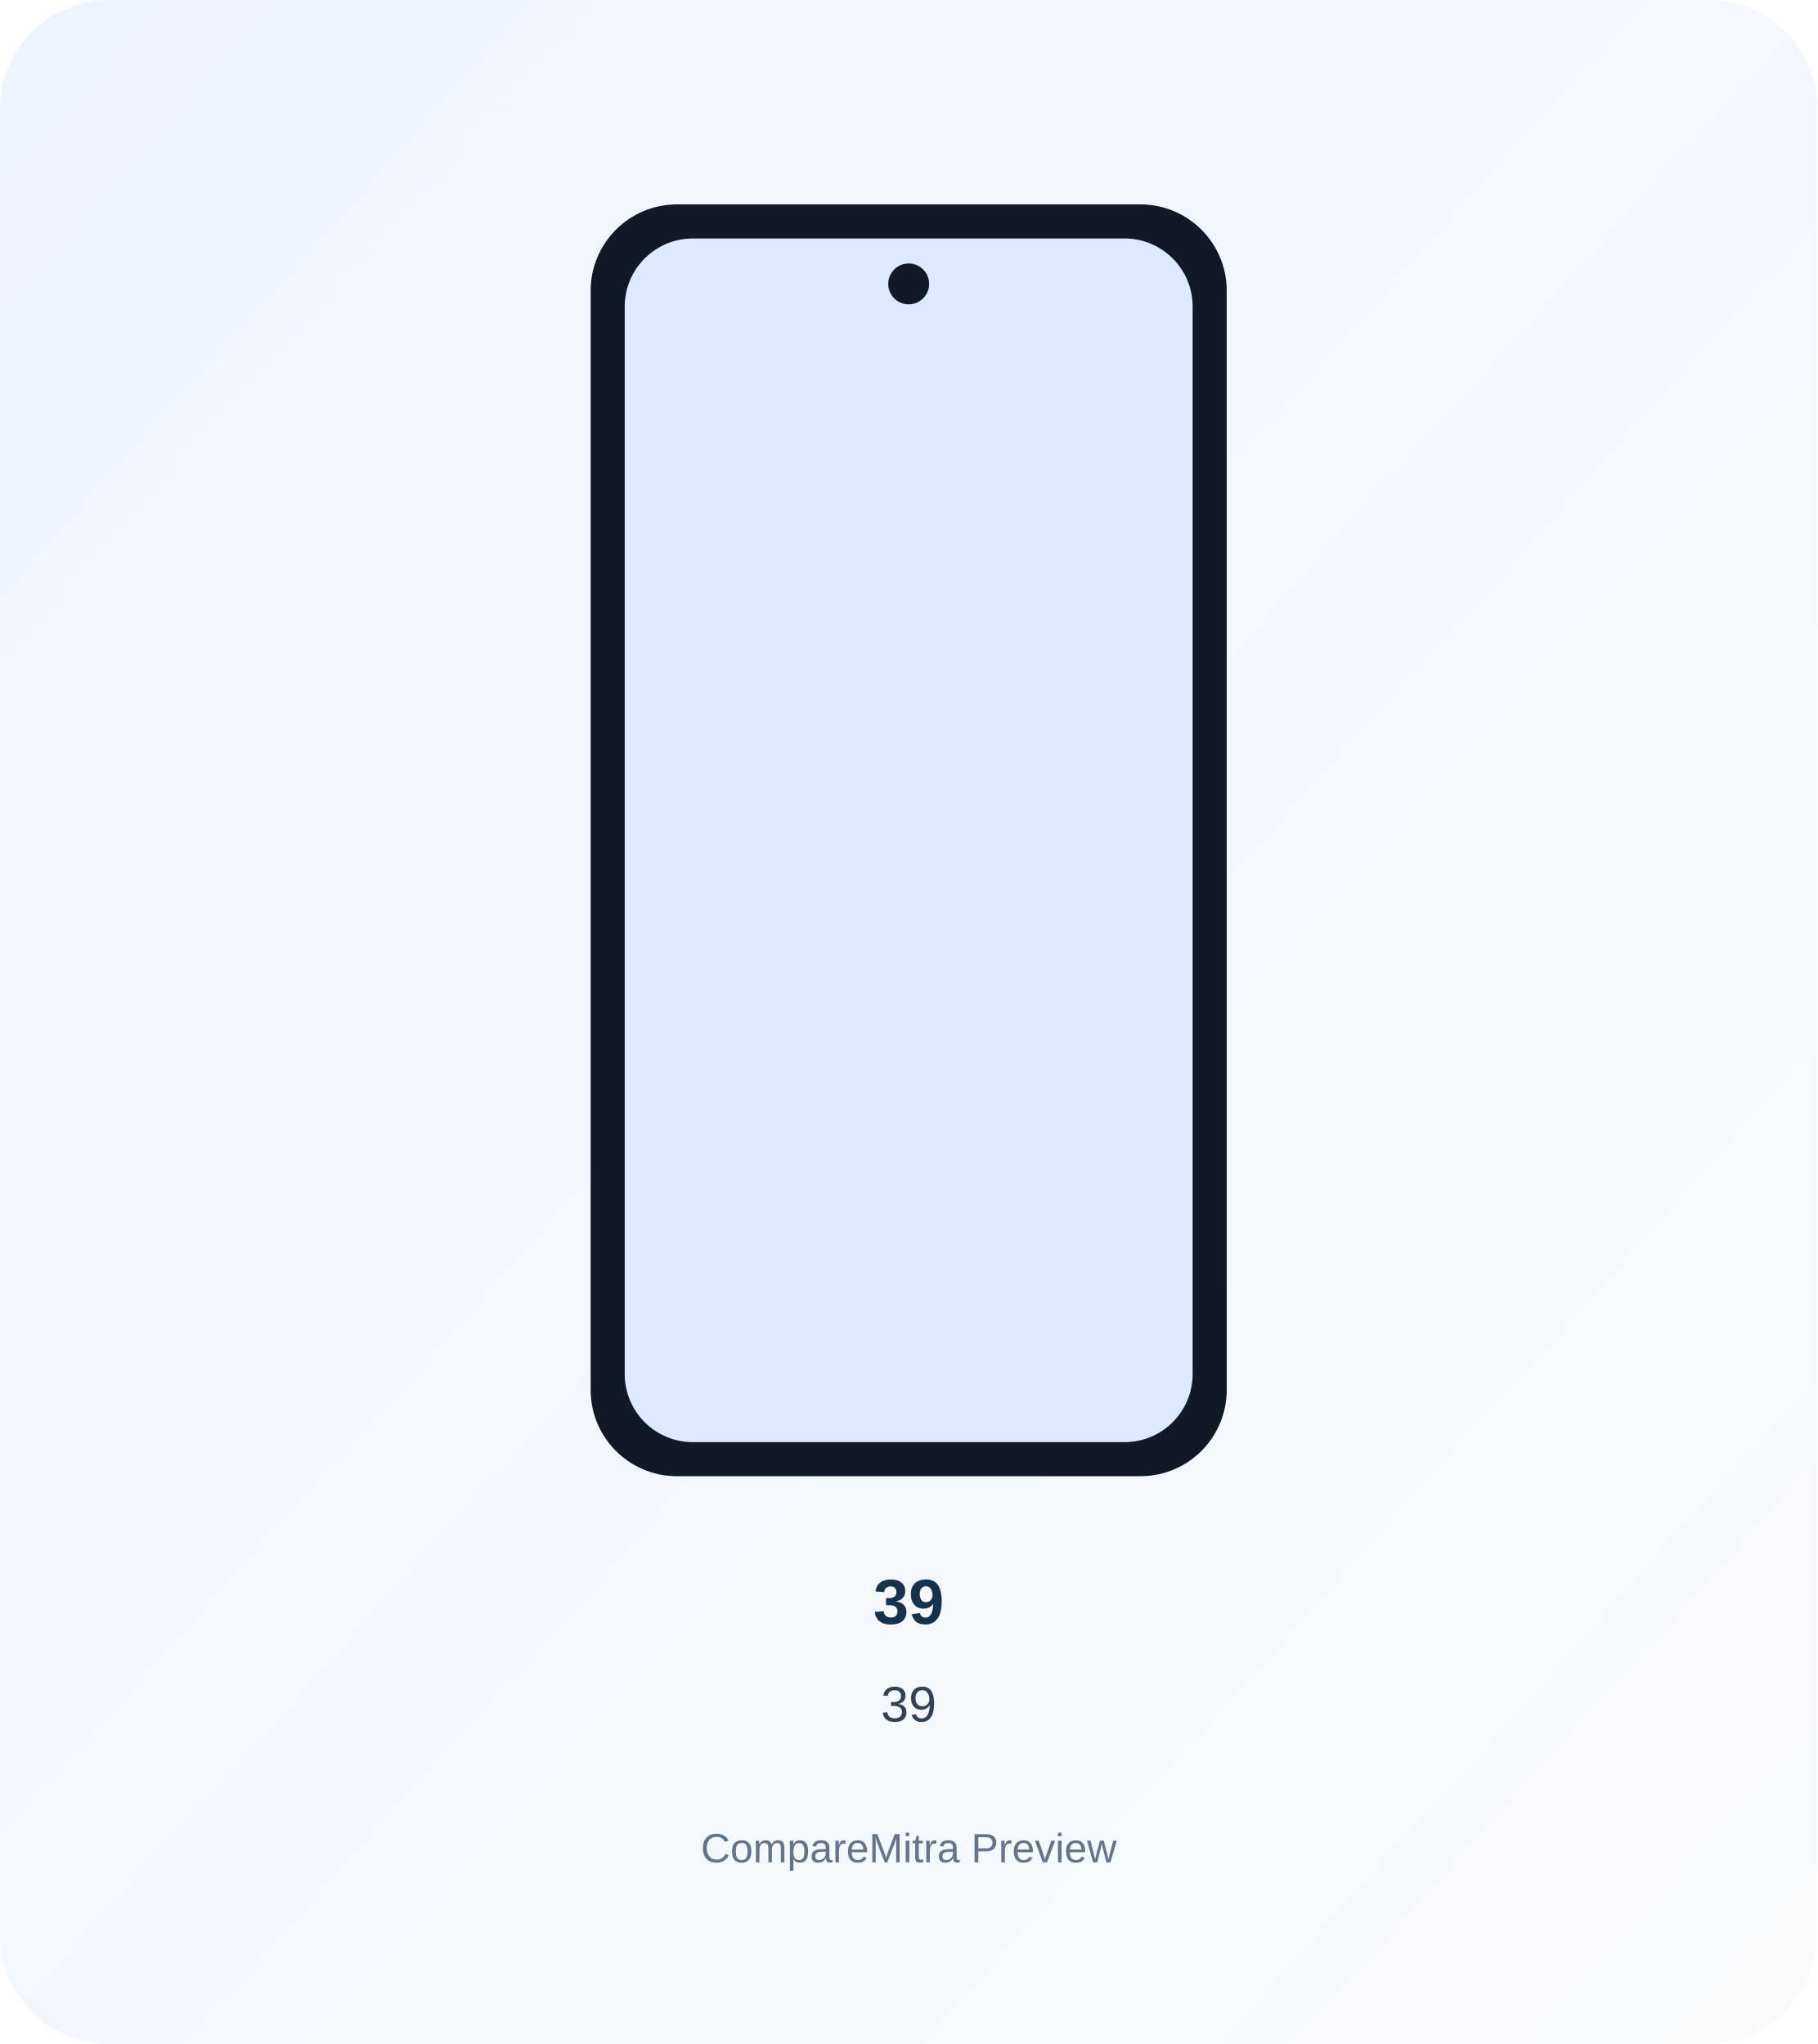
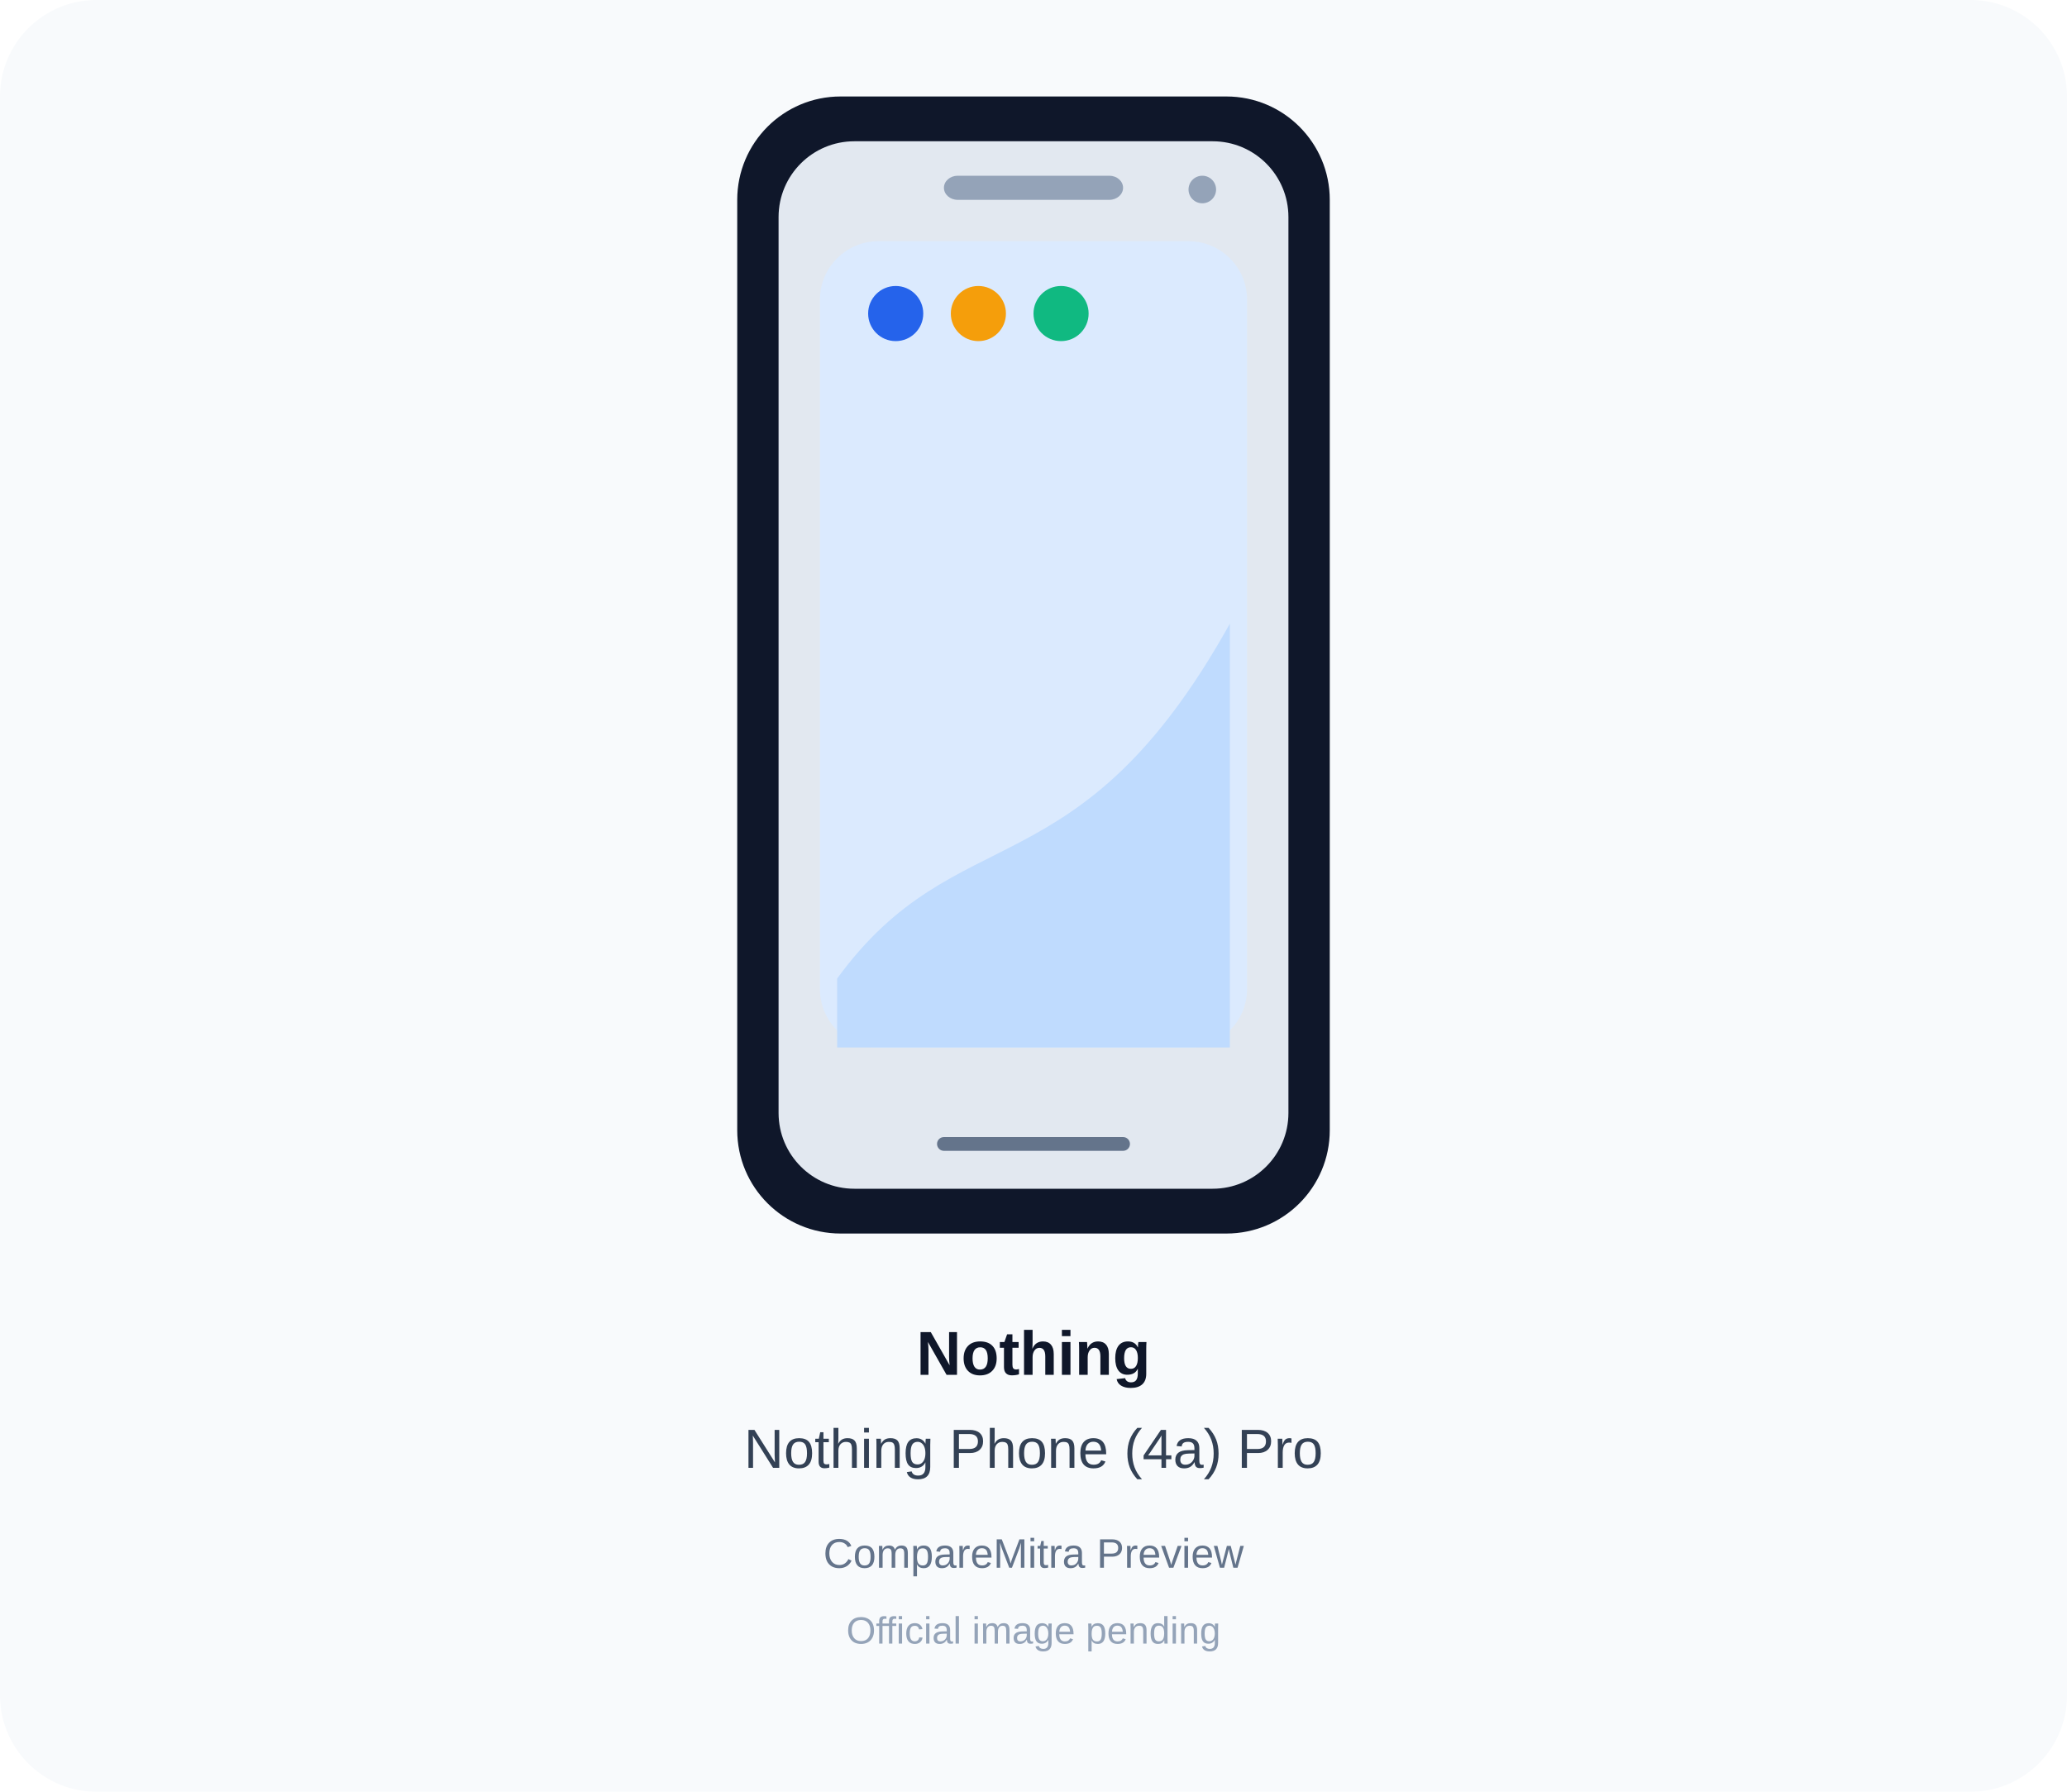
- <svg xmlns="http://www.w3.org/2000/svg" width="800" height="900" viewBox="0 0 800 900">
-   <defs>
-     <linearGradient id="bg" x1="0" y1="0" x2="1" y2="1">
-       <stop offset="0" stop-color="#eef4ff" />
-       <stop offset="1" stop-color="#f8fafc" />
-     </linearGradient>
-   </defs>
-   <rect width="800" height="900" rx="48" fill="url(#bg)" />
-   <rect x="260" y="90" width="280" height="560" rx="38" fill="#111827" />
-   <rect x="275" y="105" width="250" height="530" rx="30" fill="#dbeafe" />
-   <circle cx="400" cy="125" r="9" fill="#111827" />
-   <text x="400" y="715" text-anchor="middle" font-family="Arial,sans-serif" font-size="28" font-weight="700" fill="#17324d">39</text>
-   <text x="400" y="758" text-anchor="middle" font-family="Arial,sans-serif" font-size="22" fill="#334155">39</text>
-   <text x="400" y="820" text-anchor="middle" font-family="Arial,sans-serif" font-size="18" fill="#64748b">CompareMitra Preview</text>
+ <svg xmlns="http://www.w3.org/2000/svg" width="600" height="520" viewBox="0 0 600 520" role="img" aria-label="Nothing Nothing Phone (4a) Pro — CompareMitra preview">
+   <rect width="600" height="520" rx="28" fill="#f8fafc" />
+   <rect x="214" y="28" width="172" height="330" rx="30" fill="#0f172a" />
+   <rect x="226" y="41" width="148" height="304" rx="22" fill="#e2e8f0" />
+   <rect x="274" y="51" width="52" height="7" rx="4" fill="#94a3b8" />
+   <circle cx="349" cy="55" r="4" fill="#94a3b8" />
+   <rect x="238" y="70" width="124" height="234" rx="17" fill="#dbeafe" />
+   <circle cx="260" cy="91" r="8" fill="#2563eb" />
+   <circle cx="284" cy="91" r="8" fill="#f59e0b" />
+   <circle cx="308" cy="91" r="8" fill="#10b981" />
+   <path d="M243 284 C278 236 313 260 357 181 L357 304 L243 304 Z" fill="#bfdbfe" />
+   <rect x="272" y="330" width="56" height="4" rx="2" fill="#64748b" />
+   <text x="300" y="399" text-anchor="middle" font-family="Arial,Helvetica,sans-serif" font-size="18" font-weight="700" fill="#0f172a">Nothing</text>
+   <text x="300" y="426" text-anchor="middle" font-family="Arial,Helvetica,sans-serif" font-size="16" fill="#334155">Nothing Phone (4a) Pro</text>
+   <text x="300" y="455" text-anchor="middle" font-family="Arial,Helvetica,sans-serif" font-size="12" fill="#64748b">CompareMitra Preview</text>
+   <text x="300" y="477" text-anchor="middle" font-family="Arial,Helvetica,sans-serif" font-size="11" fill="#94a3b8">Official image pending</text>
</svg>
